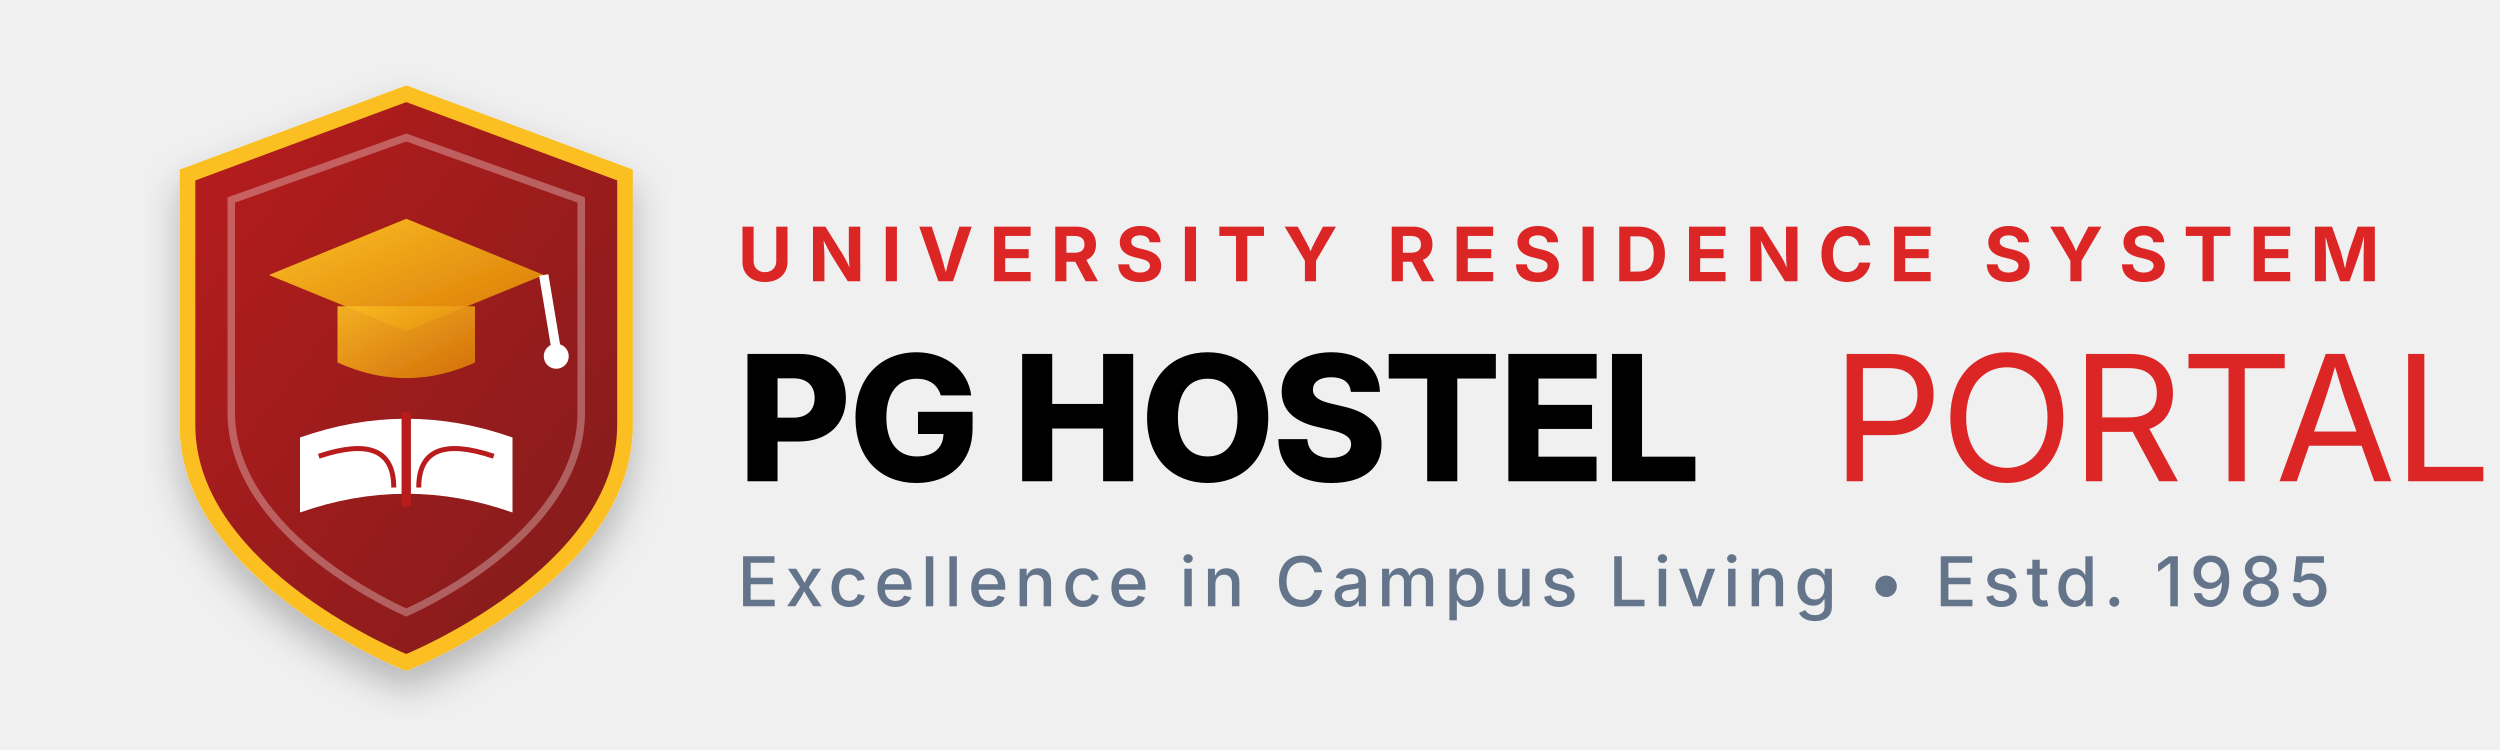
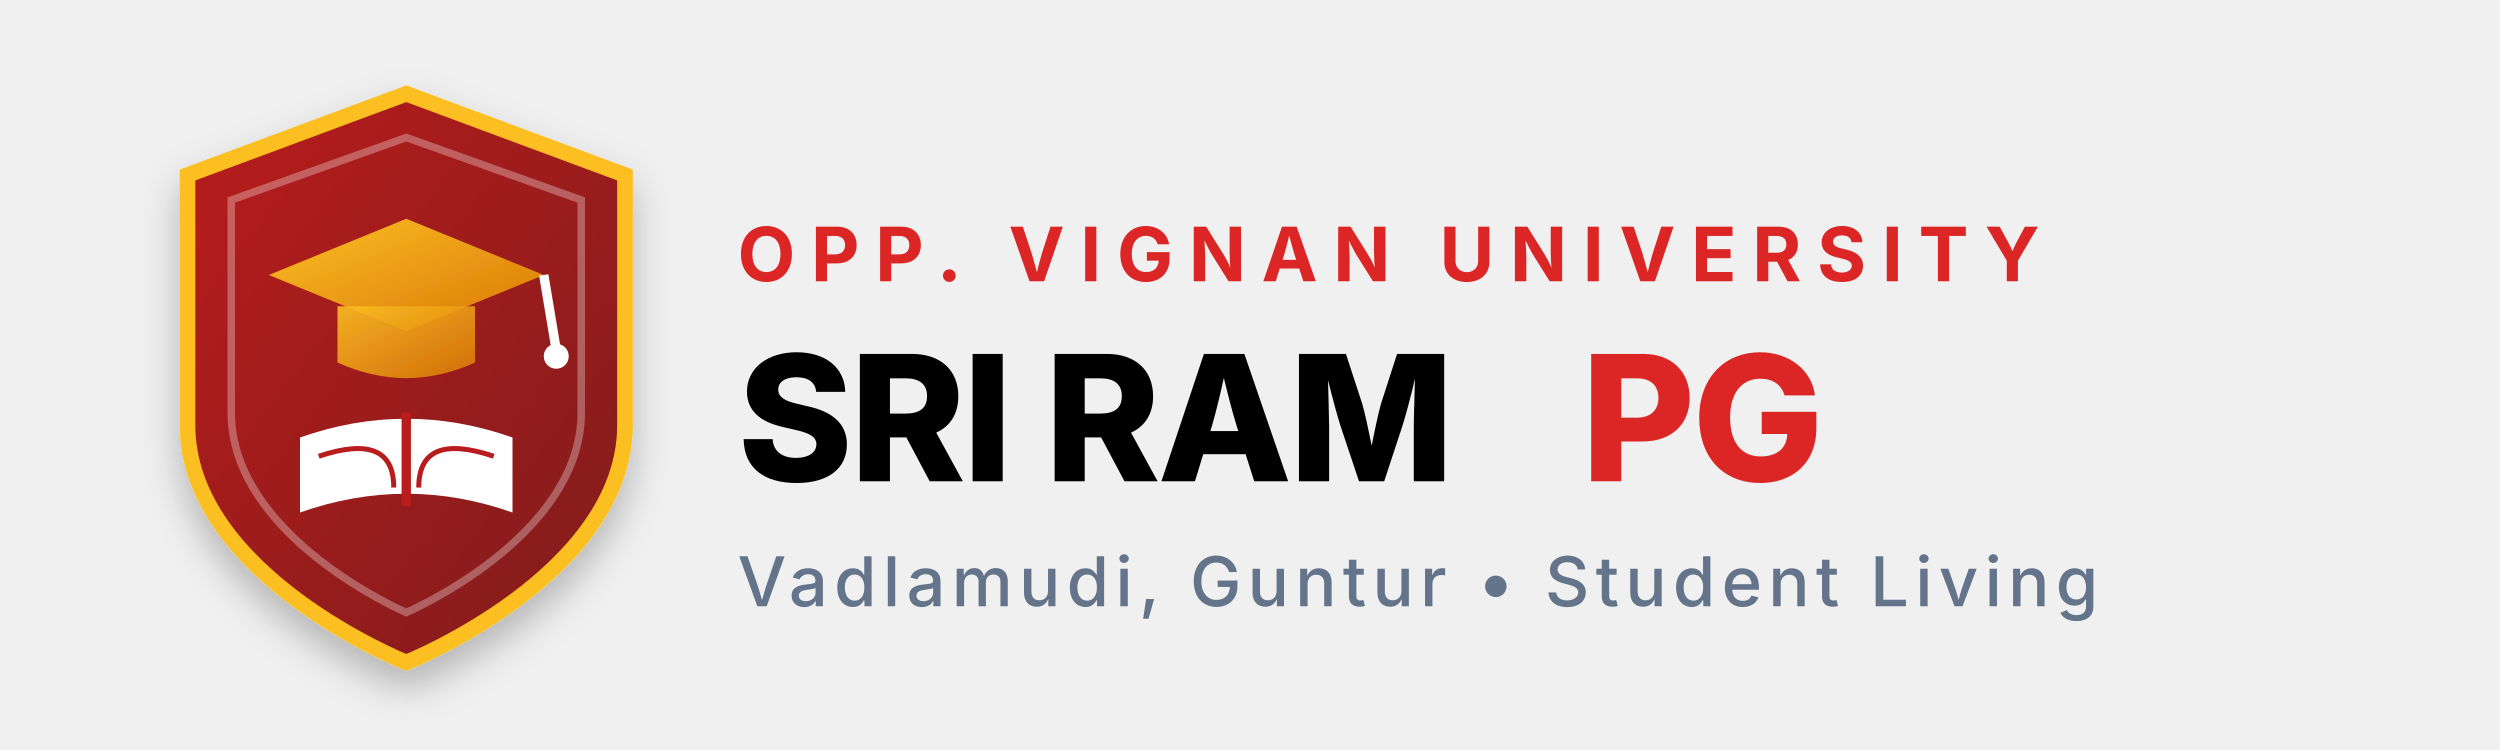
<svg xmlns="http://www.w3.org/2000/svg" viewBox="0 0 400 120" width="100%" height="100%">
  <defs>
    <linearGradient id="shieldGrad" x1="0%" y1="0%" x2="100%" y2="100%">
      <stop offset="0%" stop-color="#b91c1c" />
      <stop offset="100%" stop-color="#7f1d1d" />
    </linearGradient>
    <linearGradient id="goldGrad" x1="0%" y1="0%" x2="100%" y2="100%">
      <stop offset="0%" stop-color="#fbbf24" />
      <stop offset="100%" stop-color="#d97706" />
    </linearGradient>
    <filter id="shadow" x="-10%" y="-10%" width="120%" height="120%">
      <feDropShadow dx="0" dy="3" stdDeviation="3" flood-opacity="0.25" />
    </filter>
  </defs>
  <g transform="translate(15, 10)" filter="url(#shadow)">
    <path d="M 50 5 L 85 18 L 85 58 C 85 82 50 96 50 96 C 50 96 15 82 15 58 L 15 18 Z" fill="url(#shieldGrad)" stroke="#fbbf24" stroke-width="2.5" />
    <path d="M 50 12 L 78 22 L 78 56 C 78 76 50 88 50 88 C 50 88 22 76 22 56 L 22 22 Z" fill="none" stroke="#ffffff" stroke-opacity="0.3" stroke-width="1.2" />
    <path d="M 33 60 Q 50 54 67 60 L 67 72 Q 50 66 33 72 Z" fill="#ffffff" />
    <path d="M 50 56 L 50 71" stroke="#b91c1c" stroke-width="1.5" />
    <path d="M 36 63 Q 48 59 48 68" stroke="#b91c1c" stroke-width="0.8" fill="none" />
    <path d="M 64 63 Q 52 59 52 68" stroke="#b91c1c" stroke-width="0.8" fill="none" />
    <polygon points="50,25 72,34 50,43 28,34" fill="url(#goldGrad)" />
    <path d="M 39 39 L 39 48 Q 50 53 61 48 L 61 39" fill="url(#goldGrad)" opacity="0.9" />
    <path d="M 72 34 L 74 46" stroke="#ffffff" stroke-width="1.5" />
    <circle cx="74" cy="47" r="2" fill="#ffffff" />
  </g>
  <g transform="translate(118, 25)">
    <text x="0" y="20" font-family="'Inter', -apple-system, BlinkMacSystemFont, 'Segoe UI', Roboto, sans-serif" font-size="12" font-weight="700" letter-spacing="2.5" fill="#dc2626" text-transform="uppercase">
-       UNIVERSITY RESIDENCE SYSTEM
+       OPP. VIGNAN UNIVERSITY
    </text>
    <text x="0" y="52" font-family="'Inter', -apple-system, BlinkMacSystemFont, 'Segoe UI', Roboto, sans-serif" font-size="28" font-weight="800" letter-spacing="-0.5" fill="currentColor" class="logo-title-text">
-       PG HOSTEL
+       SRI RAM
    </text>
-     <text x="175" y="52" font-family="'Inter', -apple-system, BlinkMacSystemFont, 'Segoe UI', Roboto, sans-serif" font-size="28" font-weight="400" letter-spacing="-0.5" fill="#dc2626">
-       PORTAL
+     <text x="135" y="52" font-family="'Inter', -apple-system, BlinkMacSystemFont, 'Segoe UI', Roboto, sans-serif" font-size="28" font-weight="800" letter-spacing="-0.5" fill="#dc2626">
+       PG
    </text>
    <text x="0" y="72" font-family="'Inter', -apple-system, BlinkMacSystemFont, 'Segoe UI', Roboto, sans-serif" font-size="11" font-weight="500" letter-spacing="1" fill="#64748b">
-       Excellence in Campus Living • Estd. 1985
+       Vadlamudi, Guntur • Student Living
    </text>
  </g>
</svg>
